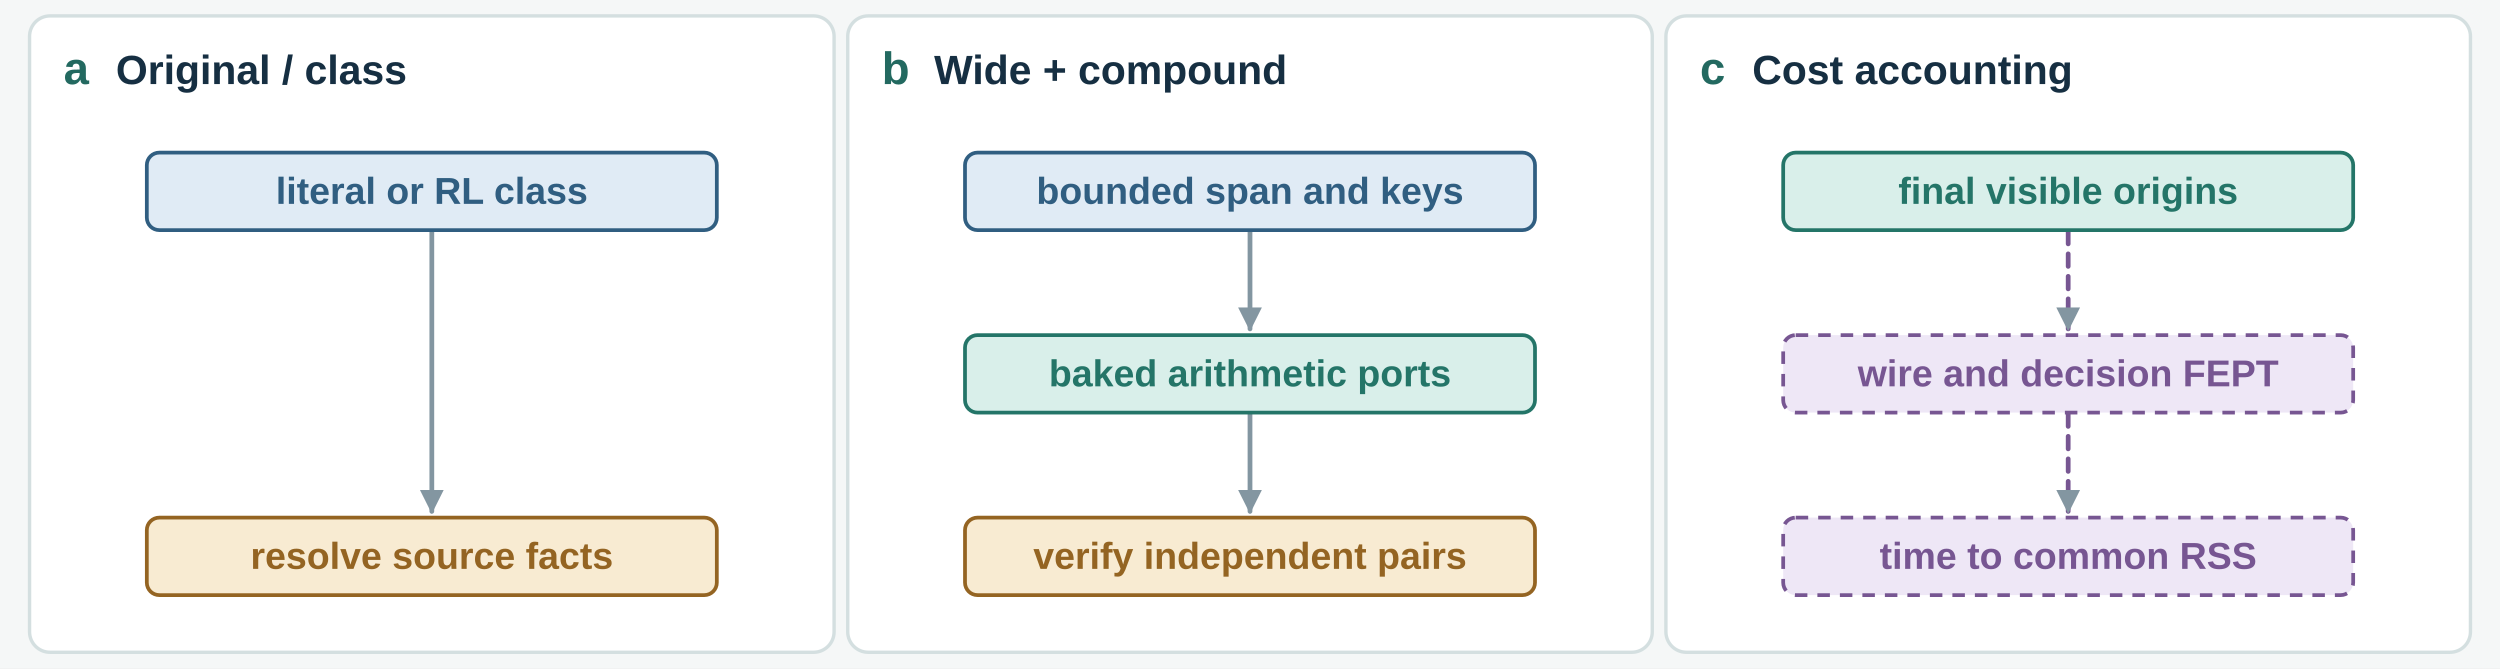
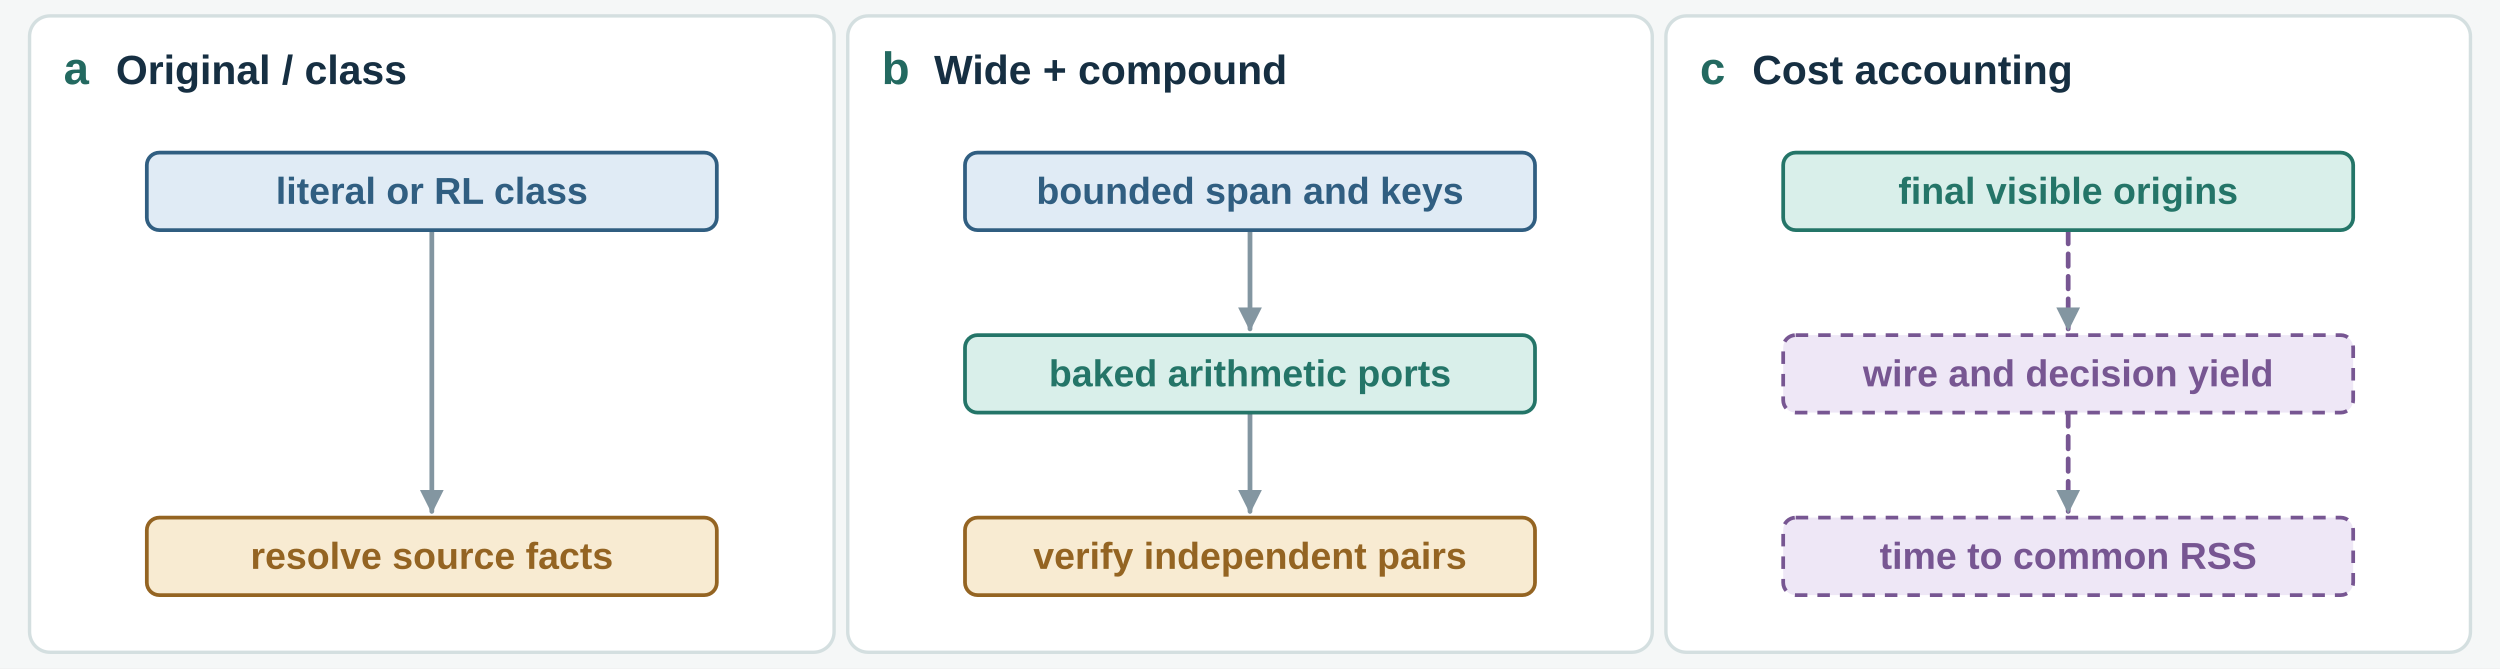
<svg xmlns="http://www.w3.org/2000/svg" viewBox="0 0 1100 294" width="1100" height="294" role="img">
  <defs>
    <marker id="arrow" viewBox="0 0 10 10" refX="9" refY="5" markerWidth="5" markerHeight="5" orient="auto">
      <path d="M0 0 L10 5 L0 10 Z" fill="#8396a1" />
    </marker>
  </defs>
  <rect x="0" y="0" width="1100" height="294" rx="0" fill="#f5f7f7" stroke="none" stroke-width="1.5" />
  <rect x="13.0" y="7" width="354.0" height="280" rx="9" fill="#fff" stroke="#d4dfe0" stroke-width="1.5" />
  <text x="28.0" y="37" font-family="Arial, Helvetica, sans-serif" font-size="20" font-weight="700" fill="#236960" text-anchor="start">a</text>
  <text x="51.0" y="37" font-family="Arial, Helvetica, sans-serif" font-size="18" font-weight="700" fill="#162f42" text-anchor="start">Original / class</text>
  <g transform="translate(19.5 49) scale(1.1)">
    <polyline points="155,48.0 155,160.0" fill="none" stroke="#8396a1" stroke-width="1.9" stroke-linejoin="round" stroke-linecap="round" marker-end="url(#arrow)" />
    <rect x="41.0" y="16.5" width="228" height="31" rx="5" fill="#e0ebf5" stroke="#305e81" stroke-width="1.5" />
    <text x="155" y="37.0" font-family="Arial, Helvetica, sans-serif" font-size="15" font-weight="700" fill="#305e81" text-anchor="middle">literal or RL class</text>
    <rect x="41.0" y="162.5" width="228" height="31" rx="5" fill="#f8ebd2" stroke="#946422" stroke-width="1.5" />
    <text x="155" y="183.0" font-family="Arial, Helvetica, sans-serif" font-size="15" font-weight="700" fill="#946422" text-anchor="middle">resolve source facts</text>
  </g>
  <rect x="373.0" y="7" width="354.0" height="280" rx="9" fill="#fff" stroke="#d4dfe0" stroke-width="1.5" />
  <text x="388.0" y="37" font-family="Arial, Helvetica, sans-serif" font-size="20" font-weight="700" fill="#236960" text-anchor="start">b</text>
  <text x="411.0" y="37" font-family="Arial, Helvetica, sans-serif" font-size="18" font-weight="700" fill="#162f42" text-anchor="start">Wide + compound</text>
  <g transform="translate(379.5 49) scale(1.1)">
    <polyline points="155,48.0 155,87.0" fill="none" stroke="#8396a1" stroke-width="1.9" stroke-linejoin="round" stroke-linecap="round" marker-end="url(#arrow)" />
    <polyline points="155,121.0 155,160.0" fill="none" stroke="#8396a1" stroke-width="1.9" stroke-linejoin="round" stroke-linecap="round" marker-end="url(#arrow)" />
    <rect x="41.0" y="16.5" width="228" height="31" rx="5" fill="#e0ebf5" stroke="#305e81" stroke-width="1.5" />
    <text x="155" y="37.0" font-family="Arial, Helvetica, sans-serif" font-size="15" font-weight="700" fill="#305e81" text-anchor="middle">bounded span and keys</text>
    <rect x="41.0" y="89.5" width="228" height="31" rx="5" fill="#d9efea" stroke="#247568" stroke-width="1.5" />
    <text x="155" y="110.0" font-family="Arial, Helvetica, sans-serif" font-size="15" font-weight="700" fill="#247568" text-anchor="middle">baked arithmetic ports</text>
    <rect x="41.0" y="162.5" width="228" height="31" rx="5" fill="#f8ebd2" stroke="#946422" stroke-width="1.5" />
    <text x="155" y="183.0" font-family="Arial, Helvetica, sans-serif" font-size="15" font-weight="700" fill="#946422" text-anchor="middle">verify independent pairs</text>
  </g>
  <rect x="733.0" y="7" width="354.0" height="280" rx="9" fill="#fff" stroke="#d4dfe0" stroke-width="1.5" />
  <text x="748.0" y="37" font-family="Arial, Helvetica, sans-serif" font-size="20" font-weight="700" fill="#236960" text-anchor="start">c</text>
  <text x="771.0" y="37" font-family="Arial, Helvetica, sans-serif" font-size="18" font-weight="700" fill="#162f42" text-anchor="start">Cost accounting</text>
  <g transform="translate(739.5 49) scale(1.1)">
    <polyline points="155,48.0 155,87.0" fill="none" stroke="#775692" stroke-width="1.9" stroke-linejoin="round" stroke-linecap="round" stroke-dasharray="5 4" marker-end="url(#arrow)" />
    <polyline points="155,121.0 155,160.0" fill="none" stroke="#775692" stroke-width="1.9" stroke-linejoin="round" stroke-linecap="round" stroke-dasharray="5 4" marker-end="url(#arrow)" />
    <rect x="41.0" y="16.5" width="228" height="31" rx="5" fill="#d9efea" stroke="#247568" stroke-width="1.5" />
    <text x="155" y="37.0" font-family="Arial, Helvetica, sans-serif" font-size="15" font-weight="700" fill="#247568" text-anchor="middle">final visible origins</text>
    <rect x="41.0" y="89.5" width="228" height="31" rx="5" fill="#eee7f6" stroke="#775692" stroke-width="1.5" stroke-dasharray="5 4" />
-     <text x="155" y="110.0" font-family="Arial, Helvetica, sans-serif" font-size="15" font-weight="700" fill="#775692" text-anchor="middle">wire and decision FEPT</text>
+     <text x="155" y="110.0" font-family="Arial, Helvetica, sans-serif" font-size="15" font-weight="700" fill="#775692" text-anchor="middle">wire and decision yield</text>
    <rect x="41.0" y="162.5" width="228" height="31" rx="5" fill="#eee7f6" stroke="#775692" stroke-width="1.5" stroke-dasharray="5 4" />
    <text x="155" y="183.0" font-family="Arial, Helvetica, sans-serif" font-size="15" font-weight="700" fill="#775692" text-anchor="middle">time to common RSS</text>
  </g>
</svg>
